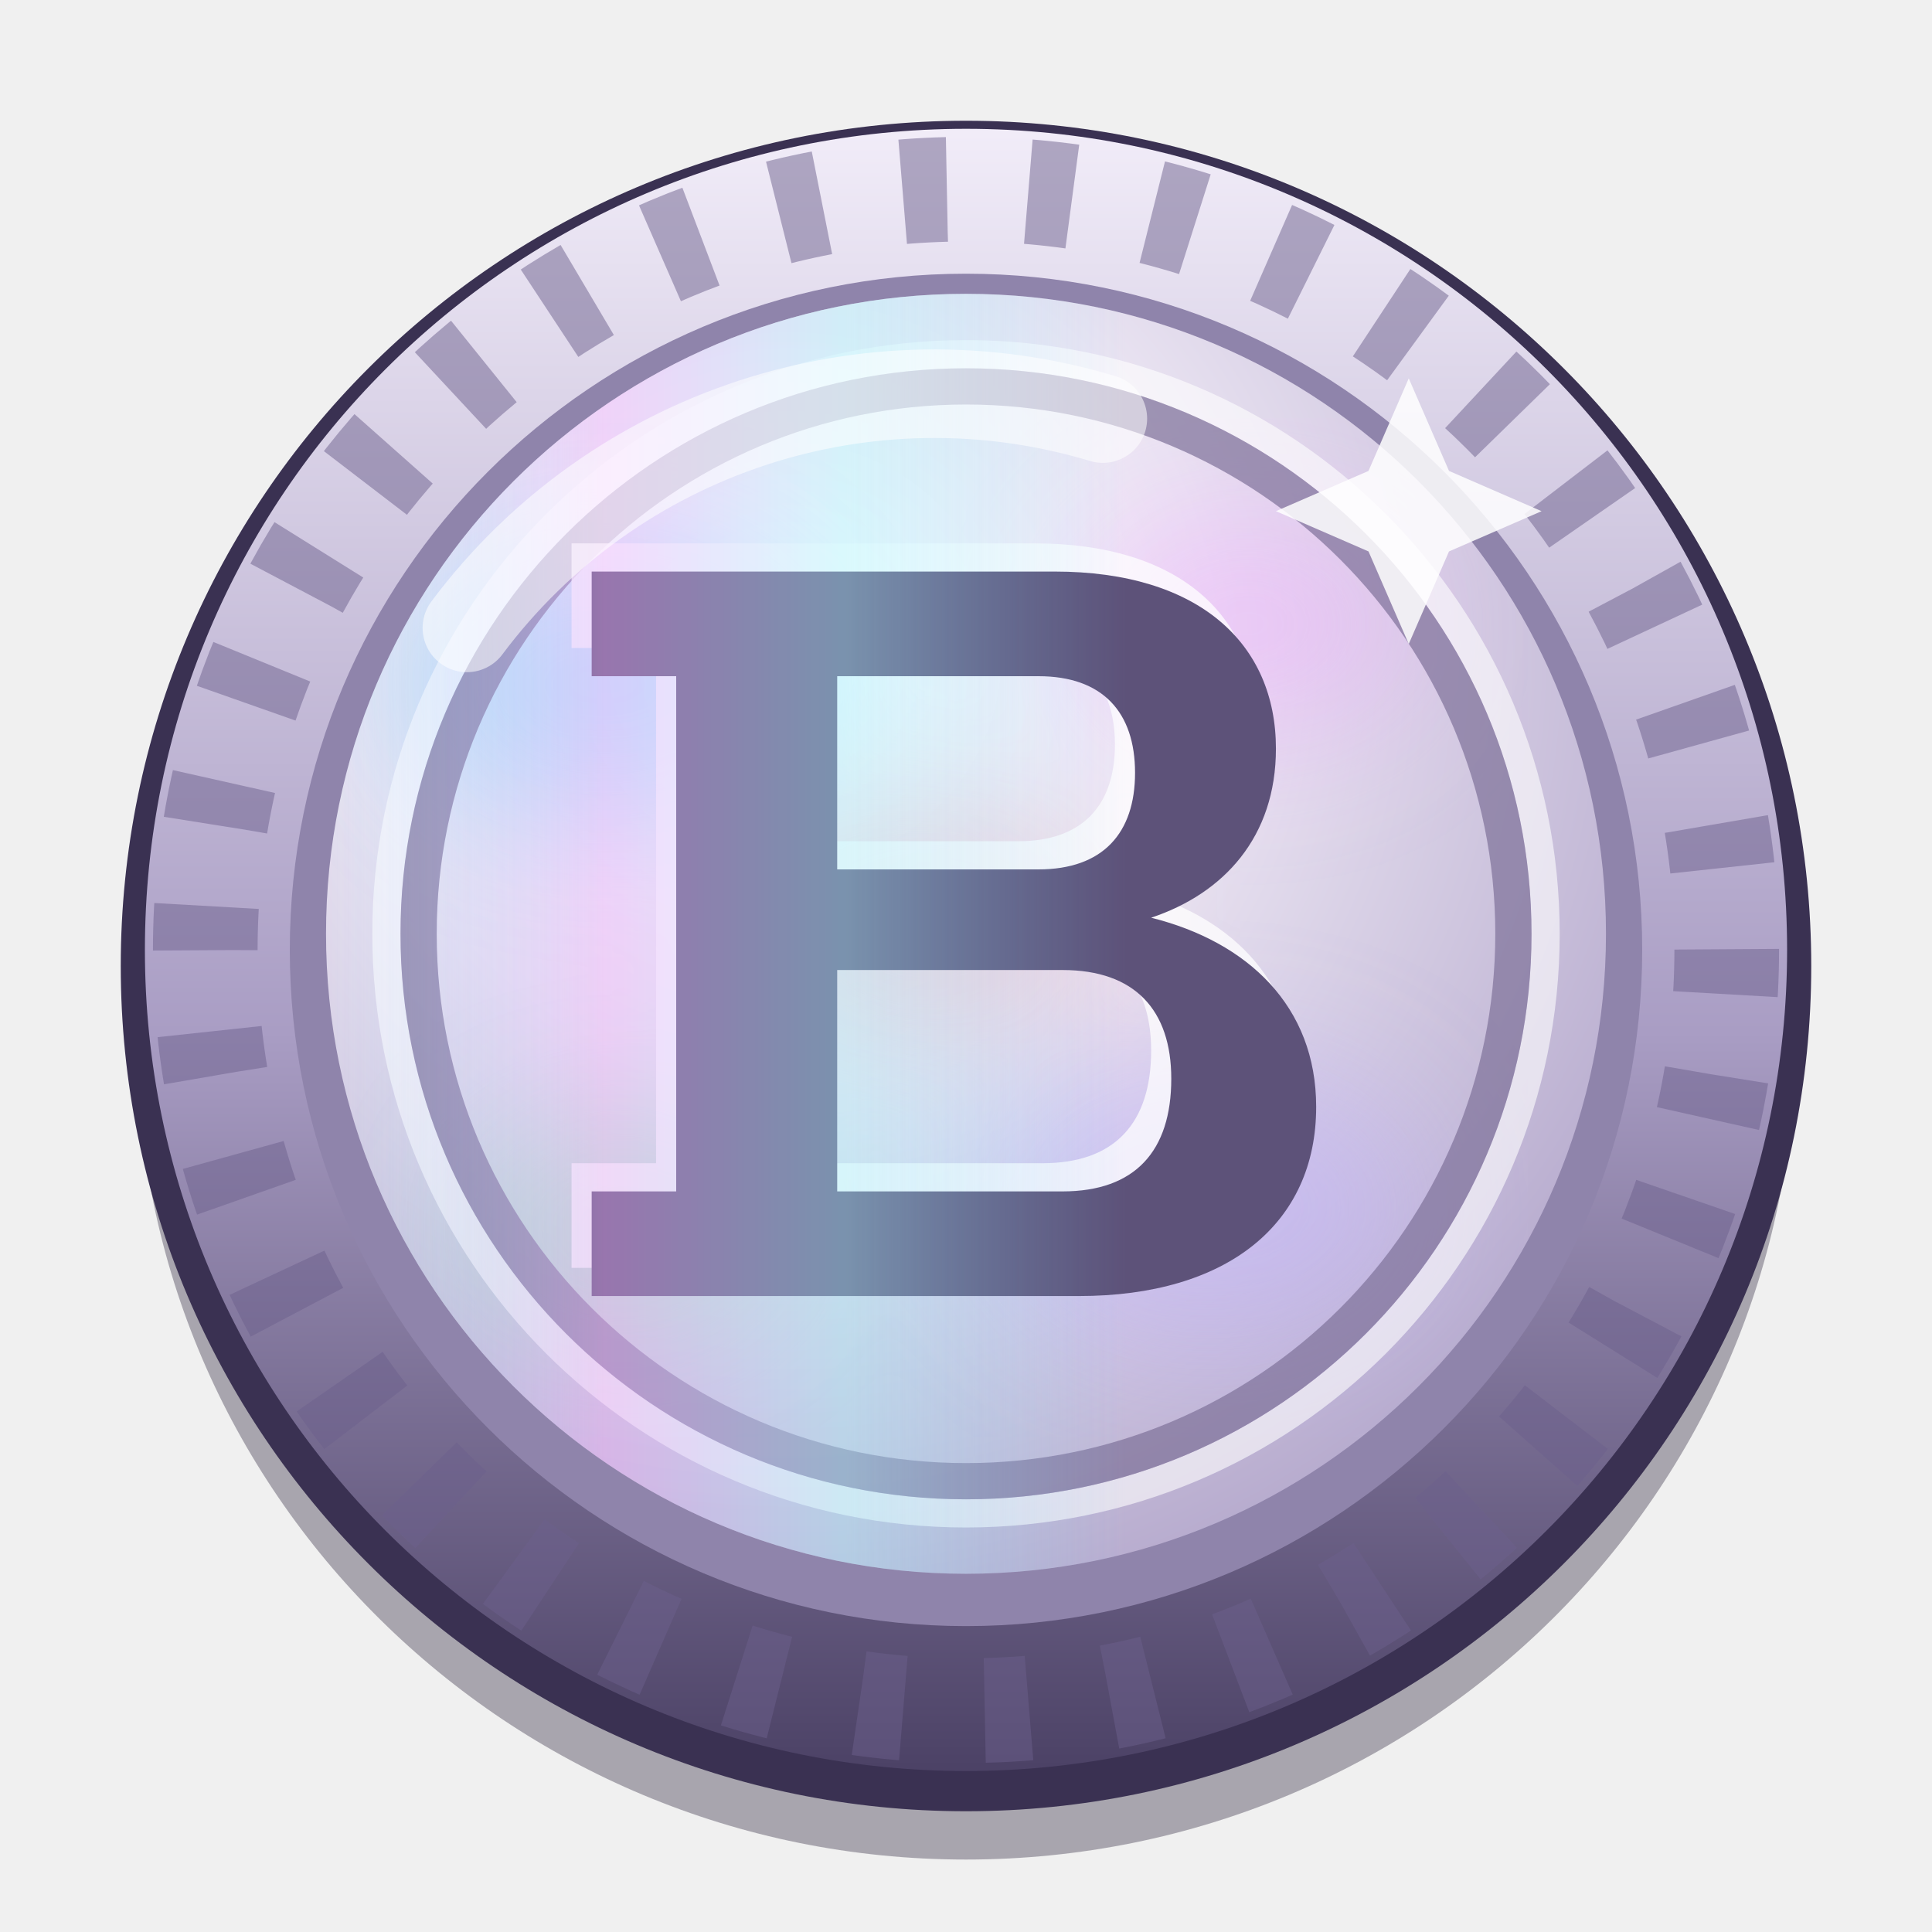
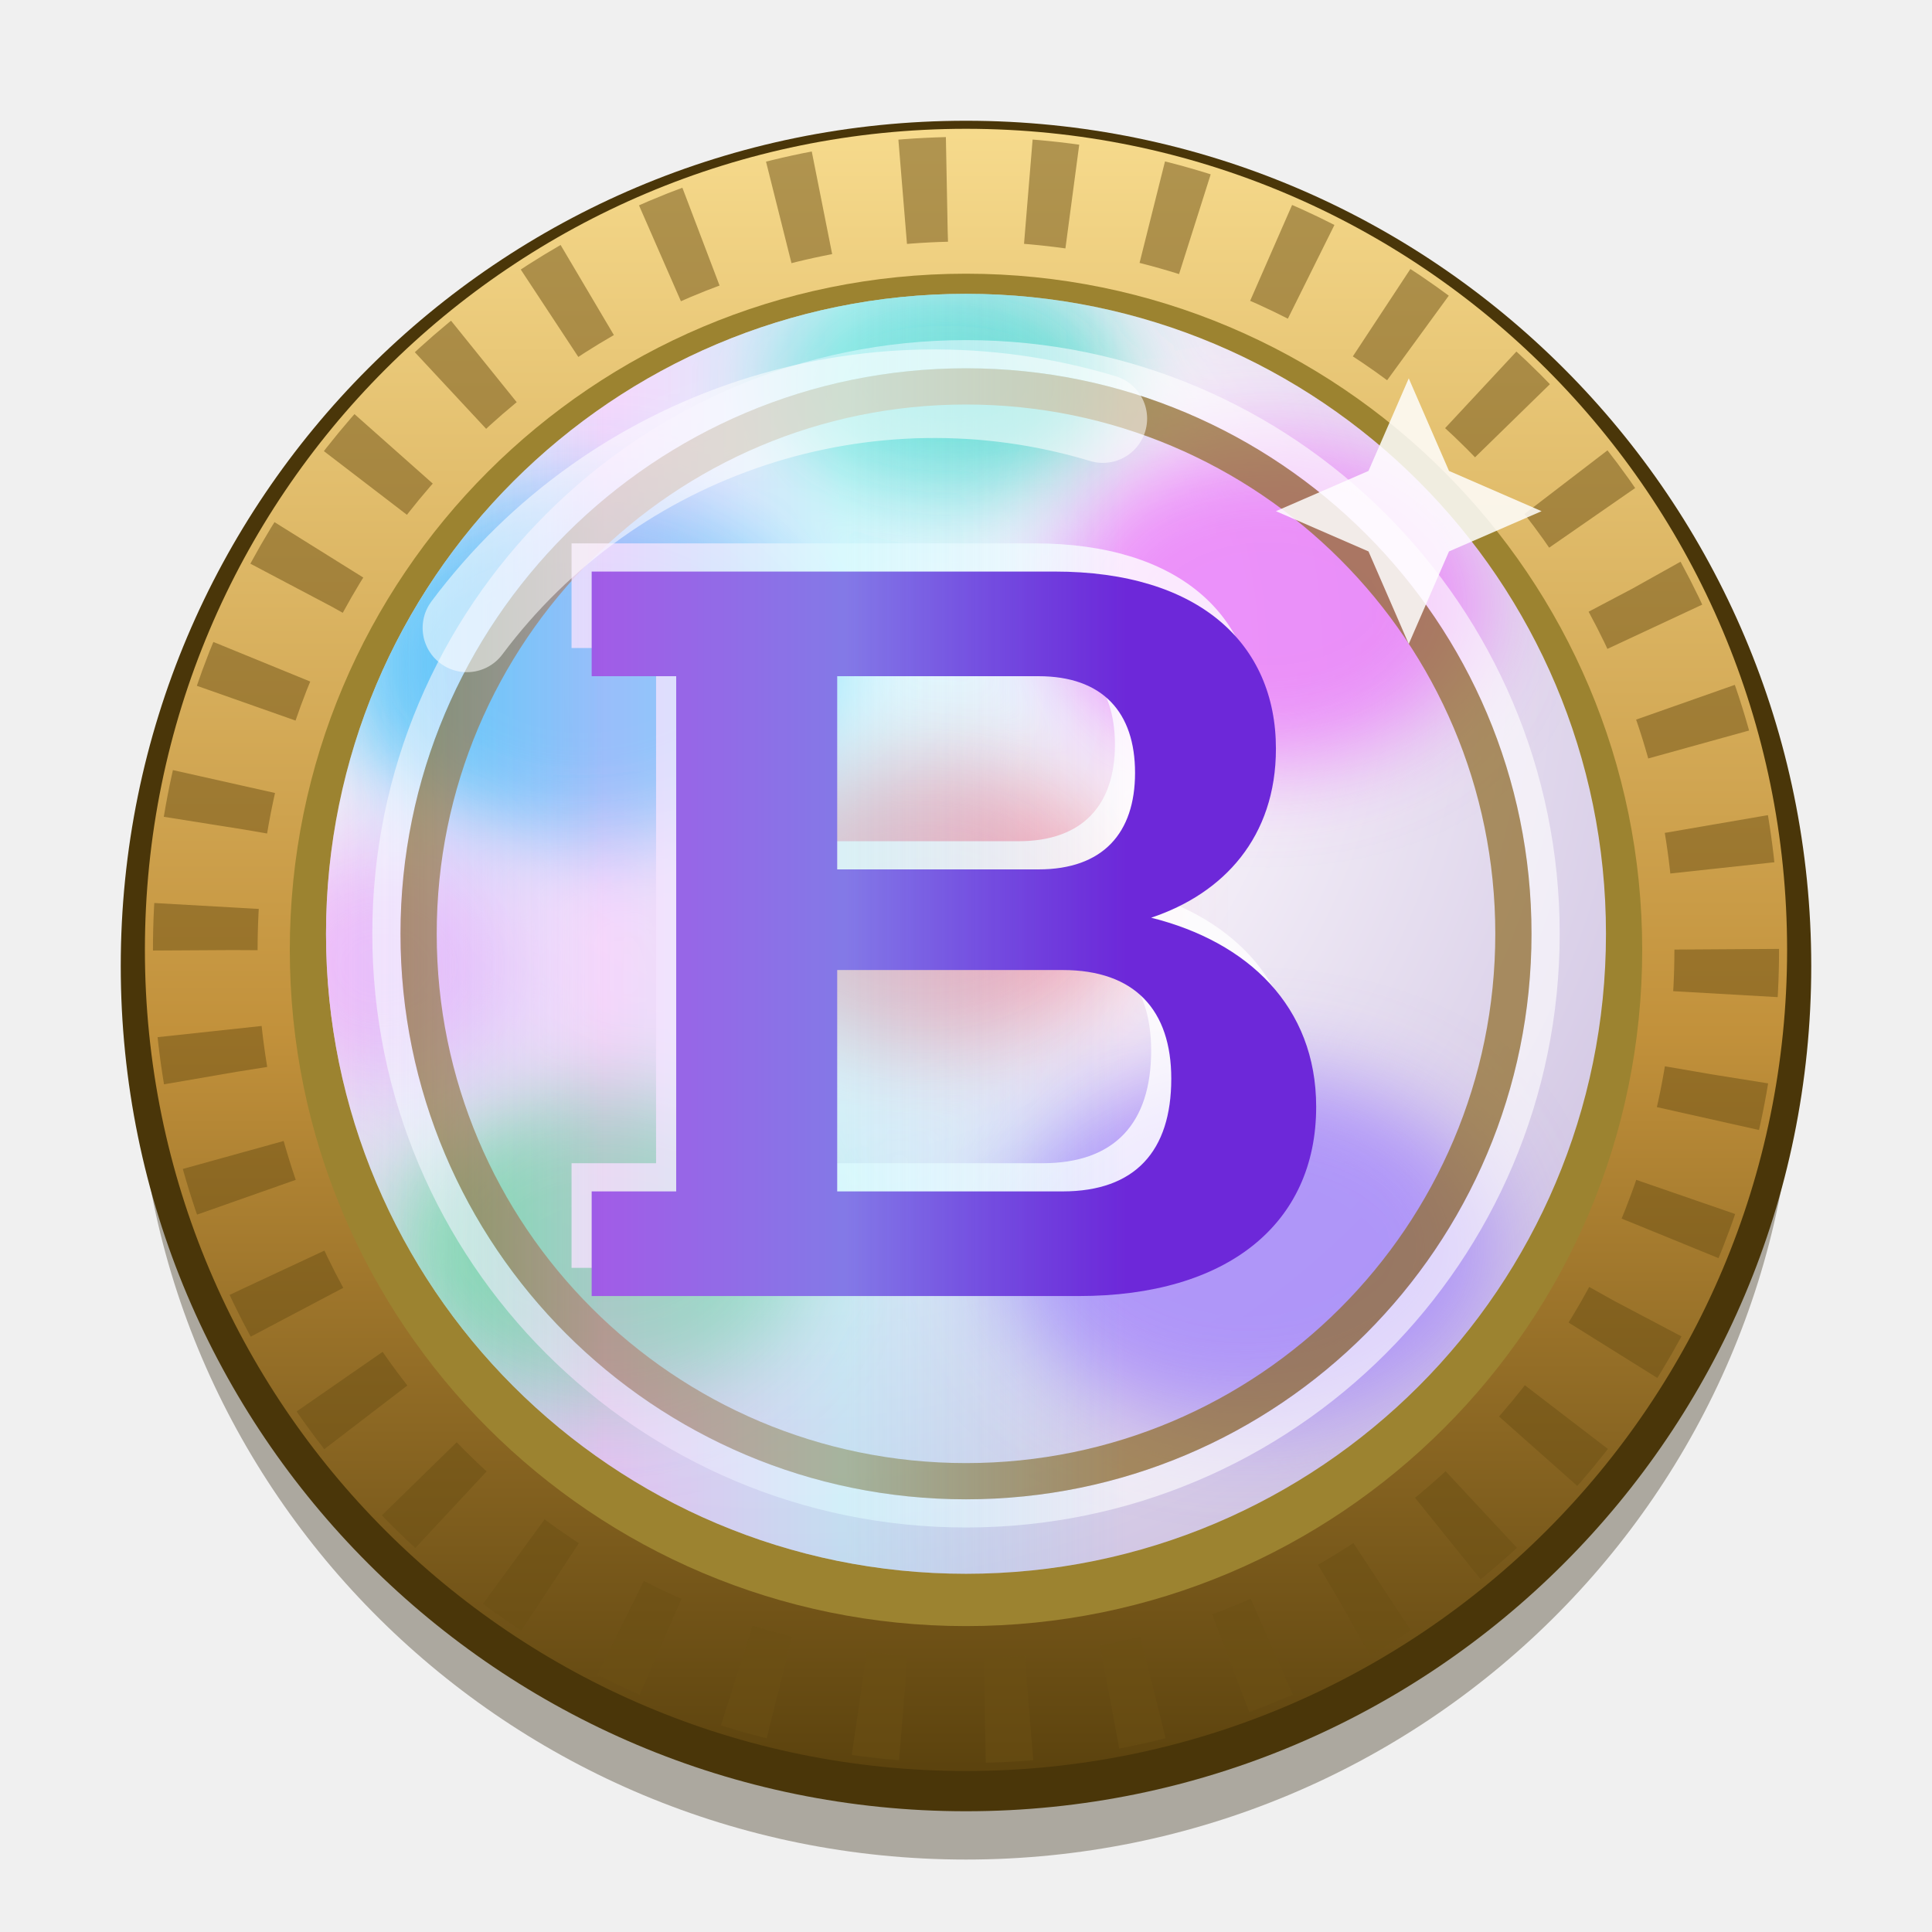
<svg xmlns="http://www.w3.org/2000/svg" viewBox="0 0 48 48" role="img" aria-label="Backlog Bazaar coin (opal)">
  <style>
    .op-sweep { animation: op-sweep 6s linear infinite; }
    @keyframes op-sweep {
      0% { transform: translateX(-34px); }
      100% { transform: translateX(34px); }
    }
    @media (prefers-reduced-motion: reduce) {
      .op-sweep { animation: none; opacity: 0; }
    }
  </style>
  <defs>
    <radialGradient id="op-face" cx="36%" cy="28%" r="80%">
      <stop offset="0%" stop-color="#FFFFFF" />
-       <stop offset="42%" stop-color="#EAE4F2" />
-       <stop offset="100%" stop-color="#B4A8CC" />
+       <stop offset="42%" stop-color="#F6F1F9" />
+       <stop offset="100%" stop-color="#CFC3E2" />
    </radialGradient>
    <linearGradient id="op-rim" x1="0" y1="0" x2="0" y2="1">
-       <stop offset="0%" stop-color="#F1ECF8" />
-       <stop offset="55%" stop-color="#A99DC4" />
-       <stop offset="100%" stop-color="#4C4266" />
+       <stop offset="0%" stop-color="#F6DA8C" />
+       <stop offset="55%" stop-color="#C2913B" />
+       <stop offset="100%" stop-color="#5C430E" />
    </linearGradient>
    <linearGradient id="op-band" x1="0" y1="0" x2="1" y2="0">
      <stop offset="0%" stop-color="#7DD3FC" stop-opacity="0" />
      <stop offset="35%" stop-color="#F0ABFC" stop-opacity="0.5" />
      <stop offset="65%" stop-color="#A5F3FC" stop-opacity="0.5" />
      <stop offset="100%" stop-color="#7DD3FC" stop-opacity="0" />
    </linearGradient>
    <filter id="op-blur">
-       <feGaussianBlur stdDeviation="1.6" />
+       <feGaussianBlur stdDeviation="1.1" />
    </filter>
    <clipPath id="op-clip">
      <circle cx="24" cy="23.2" r="15.9" />
    </clipPath>
    <path id="op-mono" fill-rule="evenodd" d="M14.5 15 H26 C29.6 15 31.5 16.8 31.5 19.4 C31.5 21.6 30.2 23 28.4 23.6 C30.8 24.2 32.5 25.8 32.5 28.3 C32.5 31.2 30.3 33 26.6 33 H14.5 V30.4 H16.6 V17.6 H14.5 Z M20.6 17.6 V22.4 H25.6 C27.2 22.4 28 21.5 28 20 C28 18.5 27.2 17.6 25.6 17.6 Z M20.6 24.9 V30.4 H26.2 C28 30.4 28.9 29.4 28.9 27.6 C28.9 25.9 28 24.9 26.2 24.9 Z" />
  </defs>
-   <ellipse cx="24" cy="25.8" rx="20.6" ry="20.4" fill="#221B33" opacity="0.35" />
-   <circle cx="24" cy="24" r="21" fill="#3A3152" />
+   <ellipse cx="24" cy="25.8" rx="20.6" ry="20.4" fill="#2E2208" opacity="0.35" />
+   <circle cx="24" cy="24" r="21" fill="#4A3609" />
  <circle cx="24" cy="23.6" r="20.4" fill="url(#op-rim)" />
-   <circle cx="24" cy="23.6" r="18.9" fill="none" stroke="#6C5F8C" stroke-width="2.6" stroke-dasharray="1.1 2.025" opacity="0.5" />
-   <circle cx="24" cy="23.6" r="16.8" fill="#8F84AB" />
+   <circle cx="24" cy="23.6" r="18.9" fill="none" stroke="#6B4F13" stroke-width="2.6" stroke-dasharray="1.1 2.025" opacity="0.5" />
+   <circle cx="24" cy="23.6" r="16.8" fill="#9C8330" />
  <circle cx="24" cy="23.2" r="15.9" fill="url(#op-face)" />
  <g clip-path="url(#op-clip)" filter="url(#op-blur)">
-     <ellipse cx="15" cy="17" rx="5" ry="3.4" fill="#7DD3FC" opacity="0.45" />
-     <ellipse cx="31" cy="15.5" rx="4.2" ry="3" fill="#F0ABFC" opacity="0.45" />
-     <ellipse cx="30" cy="30" rx="5.4" ry="3.6" fill="#C4B5FD" opacity="0.5" />
-     <ellipse cx="15.5" cy="30.5" rx="4" ry="2.8" fill="#86EFAC" opacity="0.4" />
-     <ellipse cx="23" cy="23" rx="4.4" ry="3" fill="#FDA4AF" opacity="0.35" />
+     <ellipse cx="14.5" cy="16.5" rx="6" ry="4.4" fill="#38BDF8" opacity="0.8" />
+     <ellipse cx="31.5" cy="15" rx="5.4" ry="4" fill="#E879F9" opacity="0.8" />
+     <ellipse cx="31" cy="31" rx="6.2" ry="4.4" fill="#A78BFA" opacity="0.85" />
+     <ellipse cx="15" cy="31" rx="5" ry="3.8" fill="#4ADE80" opacity="0.7" />
+     <ellipse cx="23" cy="22.5" rx="5" ry="3.6" fill="#FB7185" opacity="0.6" />
+     <ellipse cx="23.5" cy="9.5" rx="4.4" ry="2.8" fill="#2DD4BF" opacity="0.7" />
+     <ellipse cx="9.5" cy="24" rx="3.4" ry="3" fill="#F0ABFC" opacity="0.7" />
  </g>
  <circle cx="24" cy="23.2" r="14.4" fill="none" stroke="#FFFFFF" stroke-width="0.7" opacity="0.6" />
-   <circle cx="24" cy="23.2" r="13.6" fill="none" stroke="#7E7099" stroke-width="0.9" opacity="0.7" />
-   <use href="#op-mono" x="-0.3" y="-1.5" fill="#FFFFFF" opacity="0.75" />
-   <use href="#op-mono" x="0.2" y="-0.8" fill="#5D5279" />
+   <circle cx="24" cy="23.2" r="13.6" fill="none" stroke="#8F6B24" stroke-width="0.9" opacity="0.7" />
+   <use href="#op-mono" x="-0.3" y="-1.5" fill="#FFFFFF" opacity="0.8" />
+   <use href="#op-mono" x="0.2" y="-0.8" fill="#6D28D9" />
  <g clip-path="url(#op-clip)">
    <rect class="op-sweep" x="8" y="6" width="20" height="36" fill="url(#op-band)" transform-origin="24 24" opacity="0.8" />
  </g>
  <path d="M11.6 15.6 A14.5 14.5 0 0 1 27.4 10.4" fill="none" stroke="#FFFFFF" stroke-width="2.2" stroke-linecap="round" opacity="0.55" />
  <path d="M35 9.4 l1 2.3 2.3 1 -2.3 1 -1 2.3 -1 -2.3 -2.3 -1 2.3 -1 Z" fill="#FFFFFF" opacity="0.85" />
</svg>
